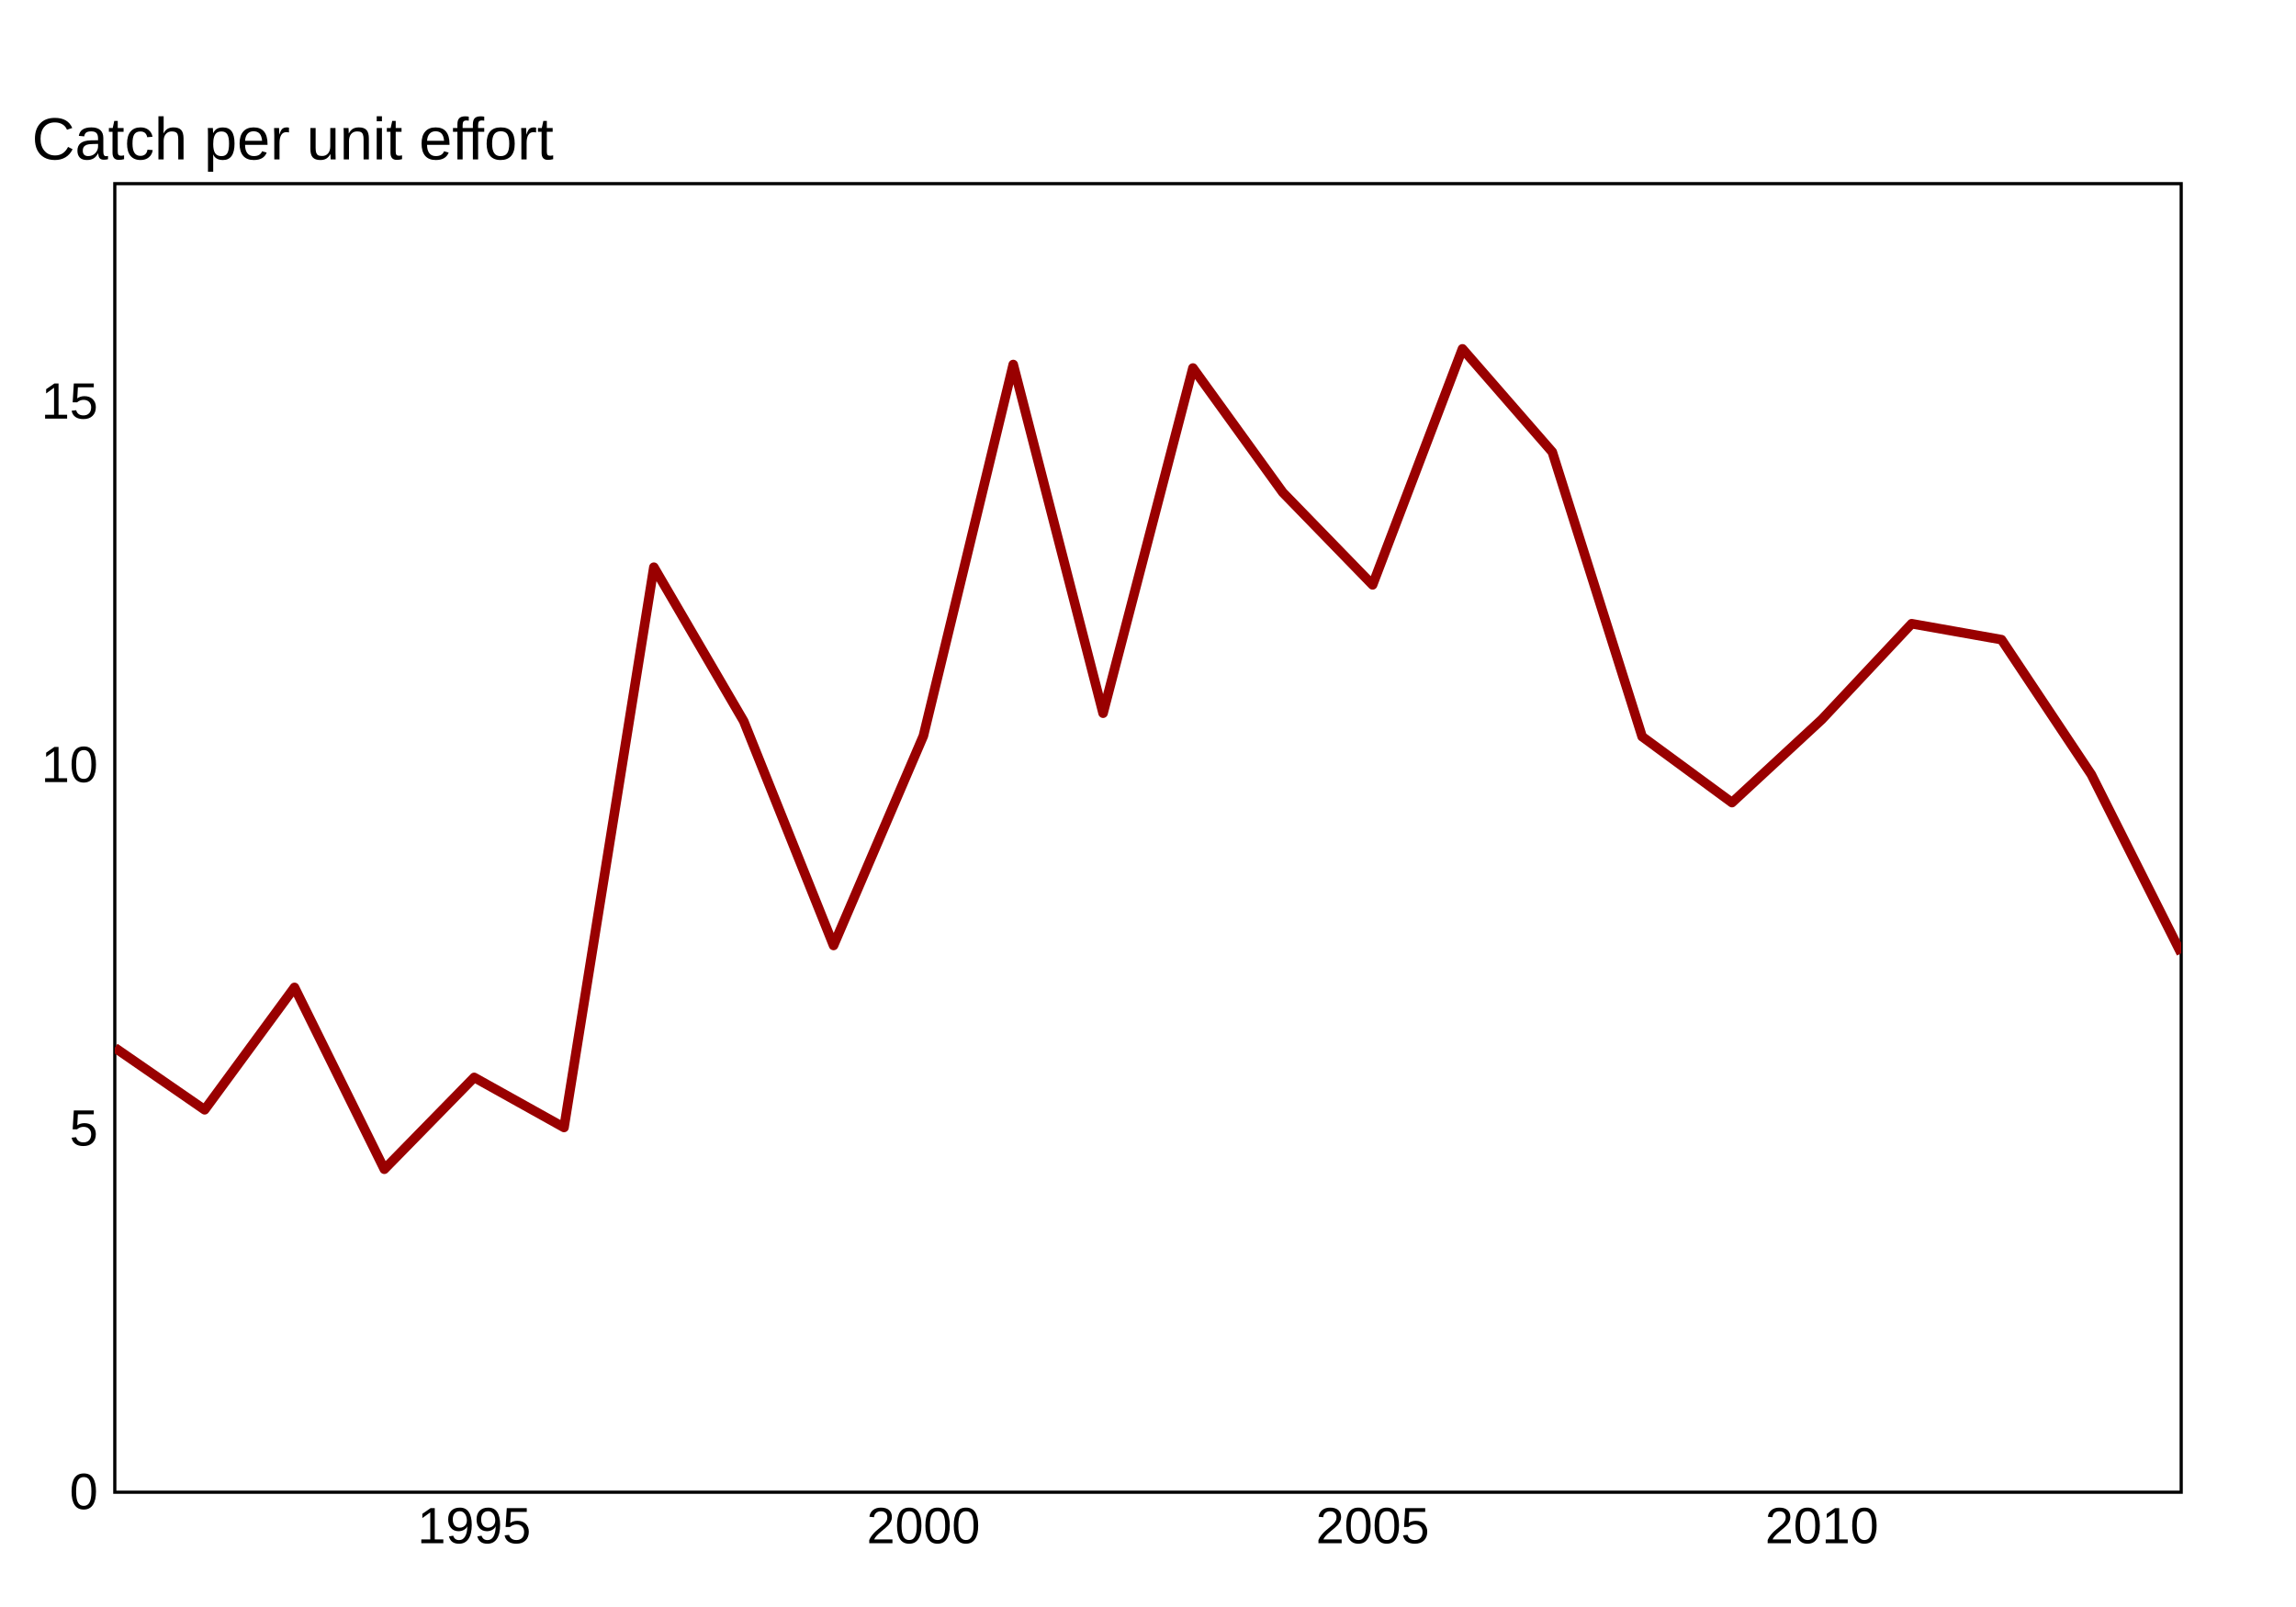
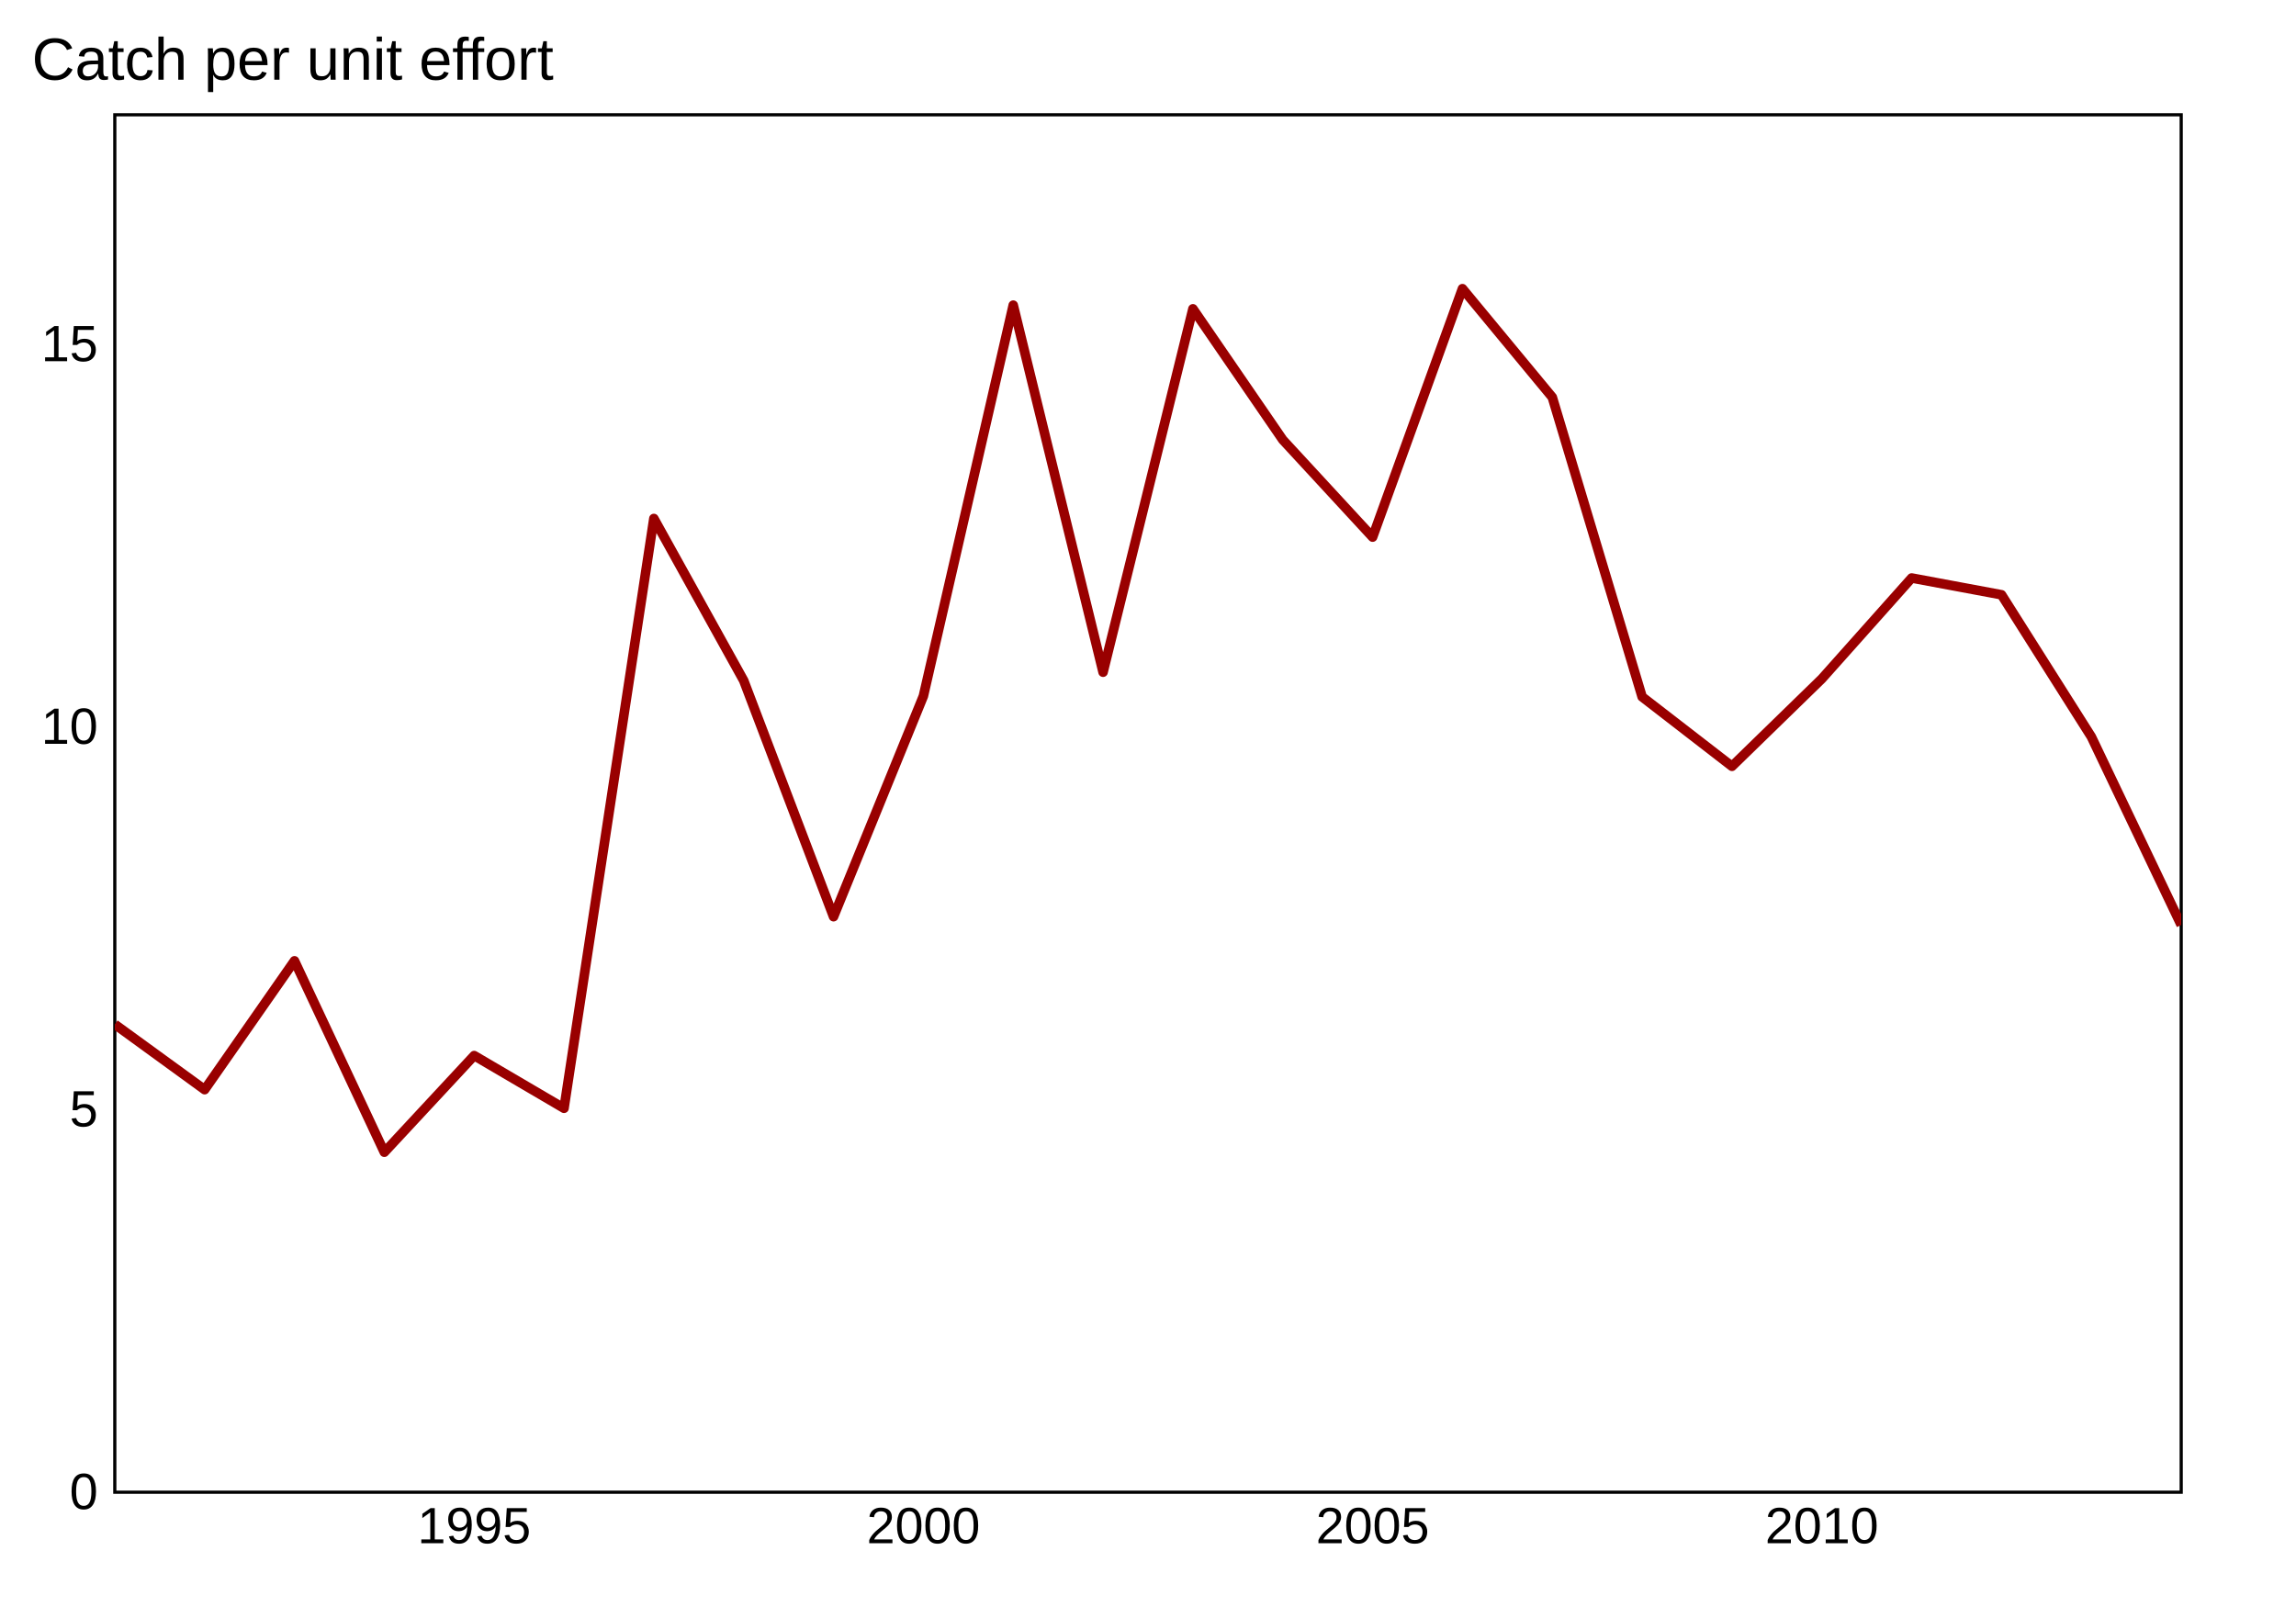
<svg xmlns="http://www.w3.org/2000/svg" version="1.1" preserveAspectRatio="xMinYMin meet" viewBox="0 0 720 504">
  <style>#tick-labels, #y-title {
    	font-family: Arial;
}
  #data-line {
    	stroke-linejoin: round;
    	stroke-width:3;
  }
  #tick-labels {
    	font-size: 12.00pt; 
  }
  #y-title {
    	font-size: 14.00pt; 
  }</style>
-   <text x="10" y="50" text-anchor="begin" id="y-title">Catch per unit effort</text>
+   <text x="10" y="25" text-anchor="begin" id="y-title">Catch per unit effort</text>
  <g id="view-1-2">
    <defs>
      <clipPath id="mask-1-2">
-         <rect x="36" y="57.6" height="410.4" width="648" />
+         <rect x="36" y="36" height="432" width="648" />
      </clipPath>
    </defs>
    <g id="axes" fill="none" stroke="#000000" stroke-width="1">
-       <rect x="36" y="57.6" height="410.4" width="648" id="axes-box" />
+       <rect x="36" y="36" height="432" width="648" id="axes-box" />
    </g>
    <g stroke="rgb(153,0,0)" fill="none" clip-path="url(#mask-1-2)">
-       <path d="M36,328.596 64.174,348.056 92.348,309.678 120.522,366.702 148.696,337.906 176.87,353.604 205.043,177.886 233.217,226.166 261.391,296.521 289.565,230.792 317.739,114.322 345.913,223.676 374.087,115.418 402.261,154.432 430.435,183.429 458.609,109.411 486.783,141.759 514.957,231.022 543.13,251.714 571.304,225.647 599.478,195.614 627.652,200.611 655.826,242.922 684,299.001" id="data-line" />
+       <path d="M36,321.259 64.174,341.743 92.348,301.345 120.522,361.37 148.696,331.059 176.87,347.583 205.043,162.617 233.217,213.438 261.391,287.496 289.565,218.307 317.739,95.708 345.913,210.817 374.087,96.861 402.261,137.928 430.435,168.452 458.609,90.538 486.783,124.589 514.957,218.55 543.13,240.331 571.304,212.891 599.478,181.278 627.652,186.538 655.826,231.076 684,290.106" id="data-line" />
    </g>
  </g>
  <g id="side-1">
    <g id="axis-side-1">
      <g id="tick-labels" stroke="none" fill="#000000" text-anchor="middle">
        <text x="148.696" y="468" dy="1.0em">1995</text>
        <text x="289.565" y="468" dy="1.0em">2000</text>
        <text x="430.435" y="468" dy="1.0em">2005</text>
        <text x="571.304" y="468" dy="1.0em">2010</text>
      </g>
      <g id="ticks">
        <path d="M 148.696,468 v -5" />
        <path d="M 289.565,468 v -5" />
        <path d="M 430.435,468 v -5" />
        <path d="M 571.304,468 v -5" />
      </g>
    </g>
  </g>
  <g id="side-2">
    <g id="axis-side-2">
      <g id="tick-labels" stroke="none" fill="#000000" text-anchor="end">
        <text x="36" y="468" dx="-0.33em" dy="0.33em">0</text>
-         <text x="36" y="354" dx="-0.33em" dy="0.33em">5</text>
-         <text x="36" y="240" dx="-0.33em" dy="0.33em">10</text>
-         <text x="36" y="126" dx="-0.33em" dy="0.33em">15</text>
+         <text x="36" y="348" dx="-0.33em" dy="0.33em">5</text>
+         <text x="36" y="228" dx="-0.33em" dy="0.33em">10</text>
+         <text x="36" y="108" dx="-0.33em" dy="0.33em">15</text>
      </g>
      <g id="ticks">
        <path d="M 36,468 h 5" />
-         <path d="M 36,354 h 5" />
-         <path d="M 36,240 h 5" />
-         <path d="M 36,126 h 5" />
+         <path d="M 36,348 h 5" />
+         <path d="M 36,228 h 5" />
+         <path d="M 36,108 h 5" />
      </g>
    </g>
  </g>
</svg>
